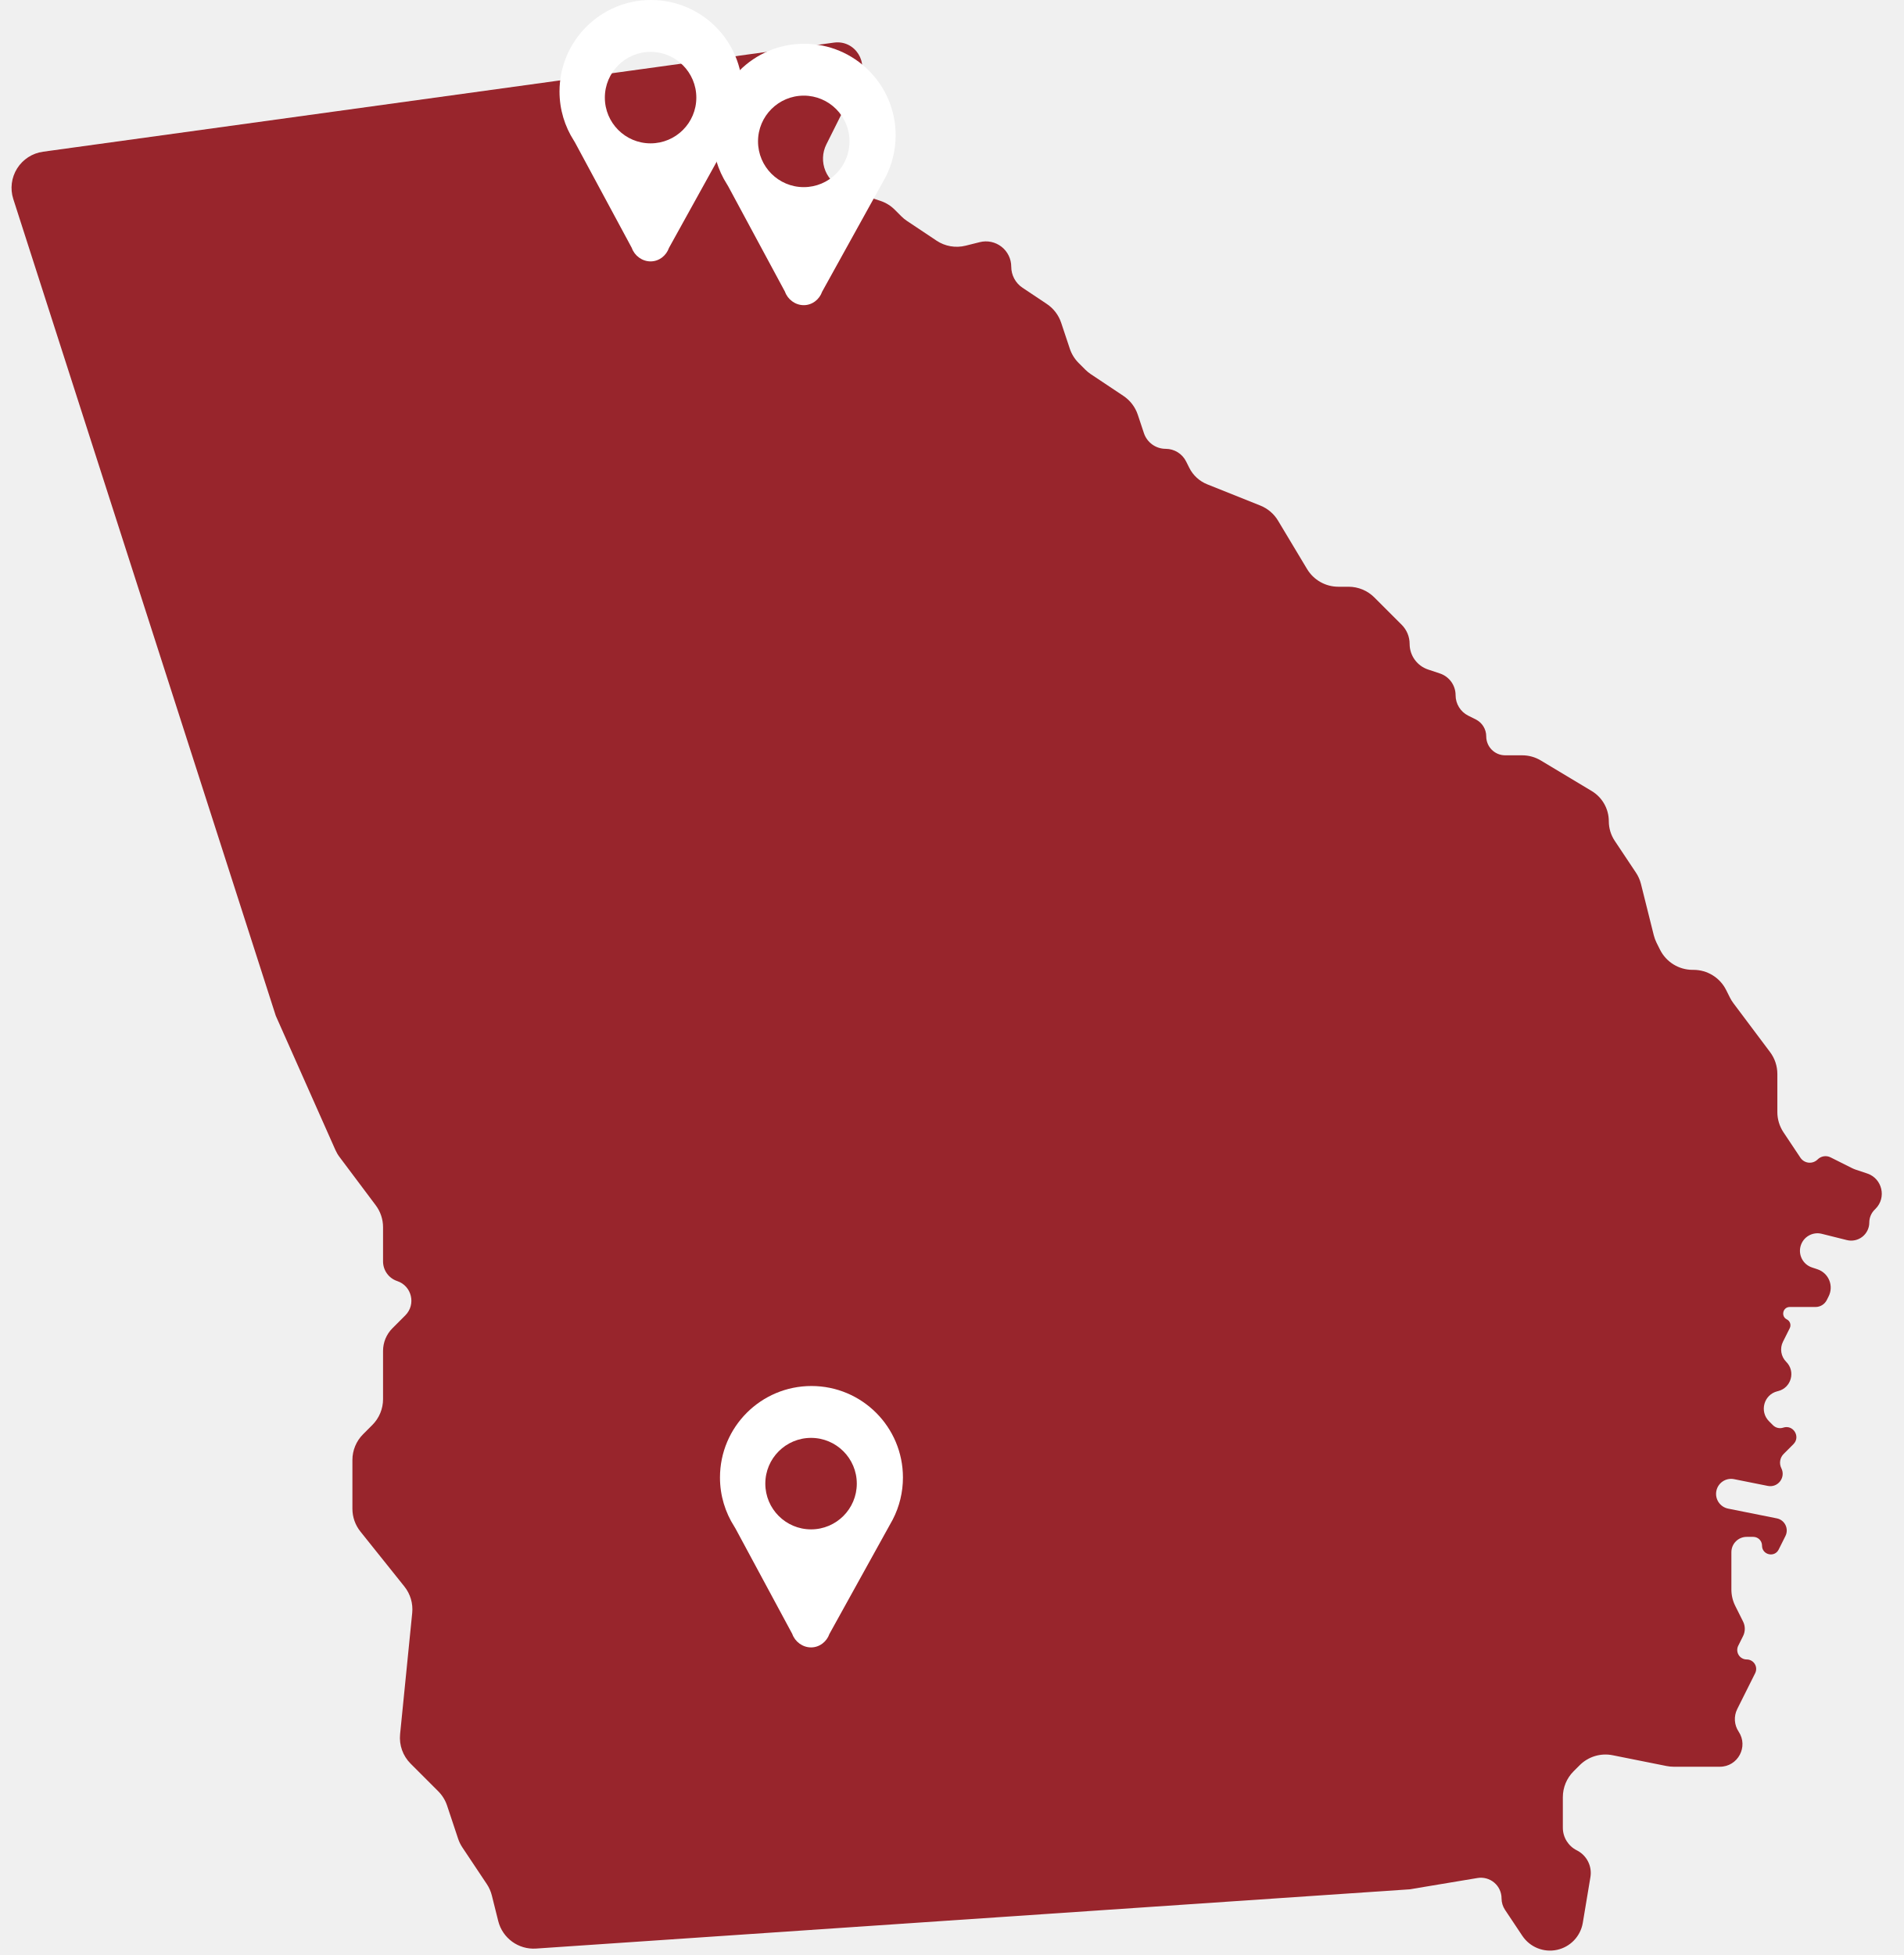
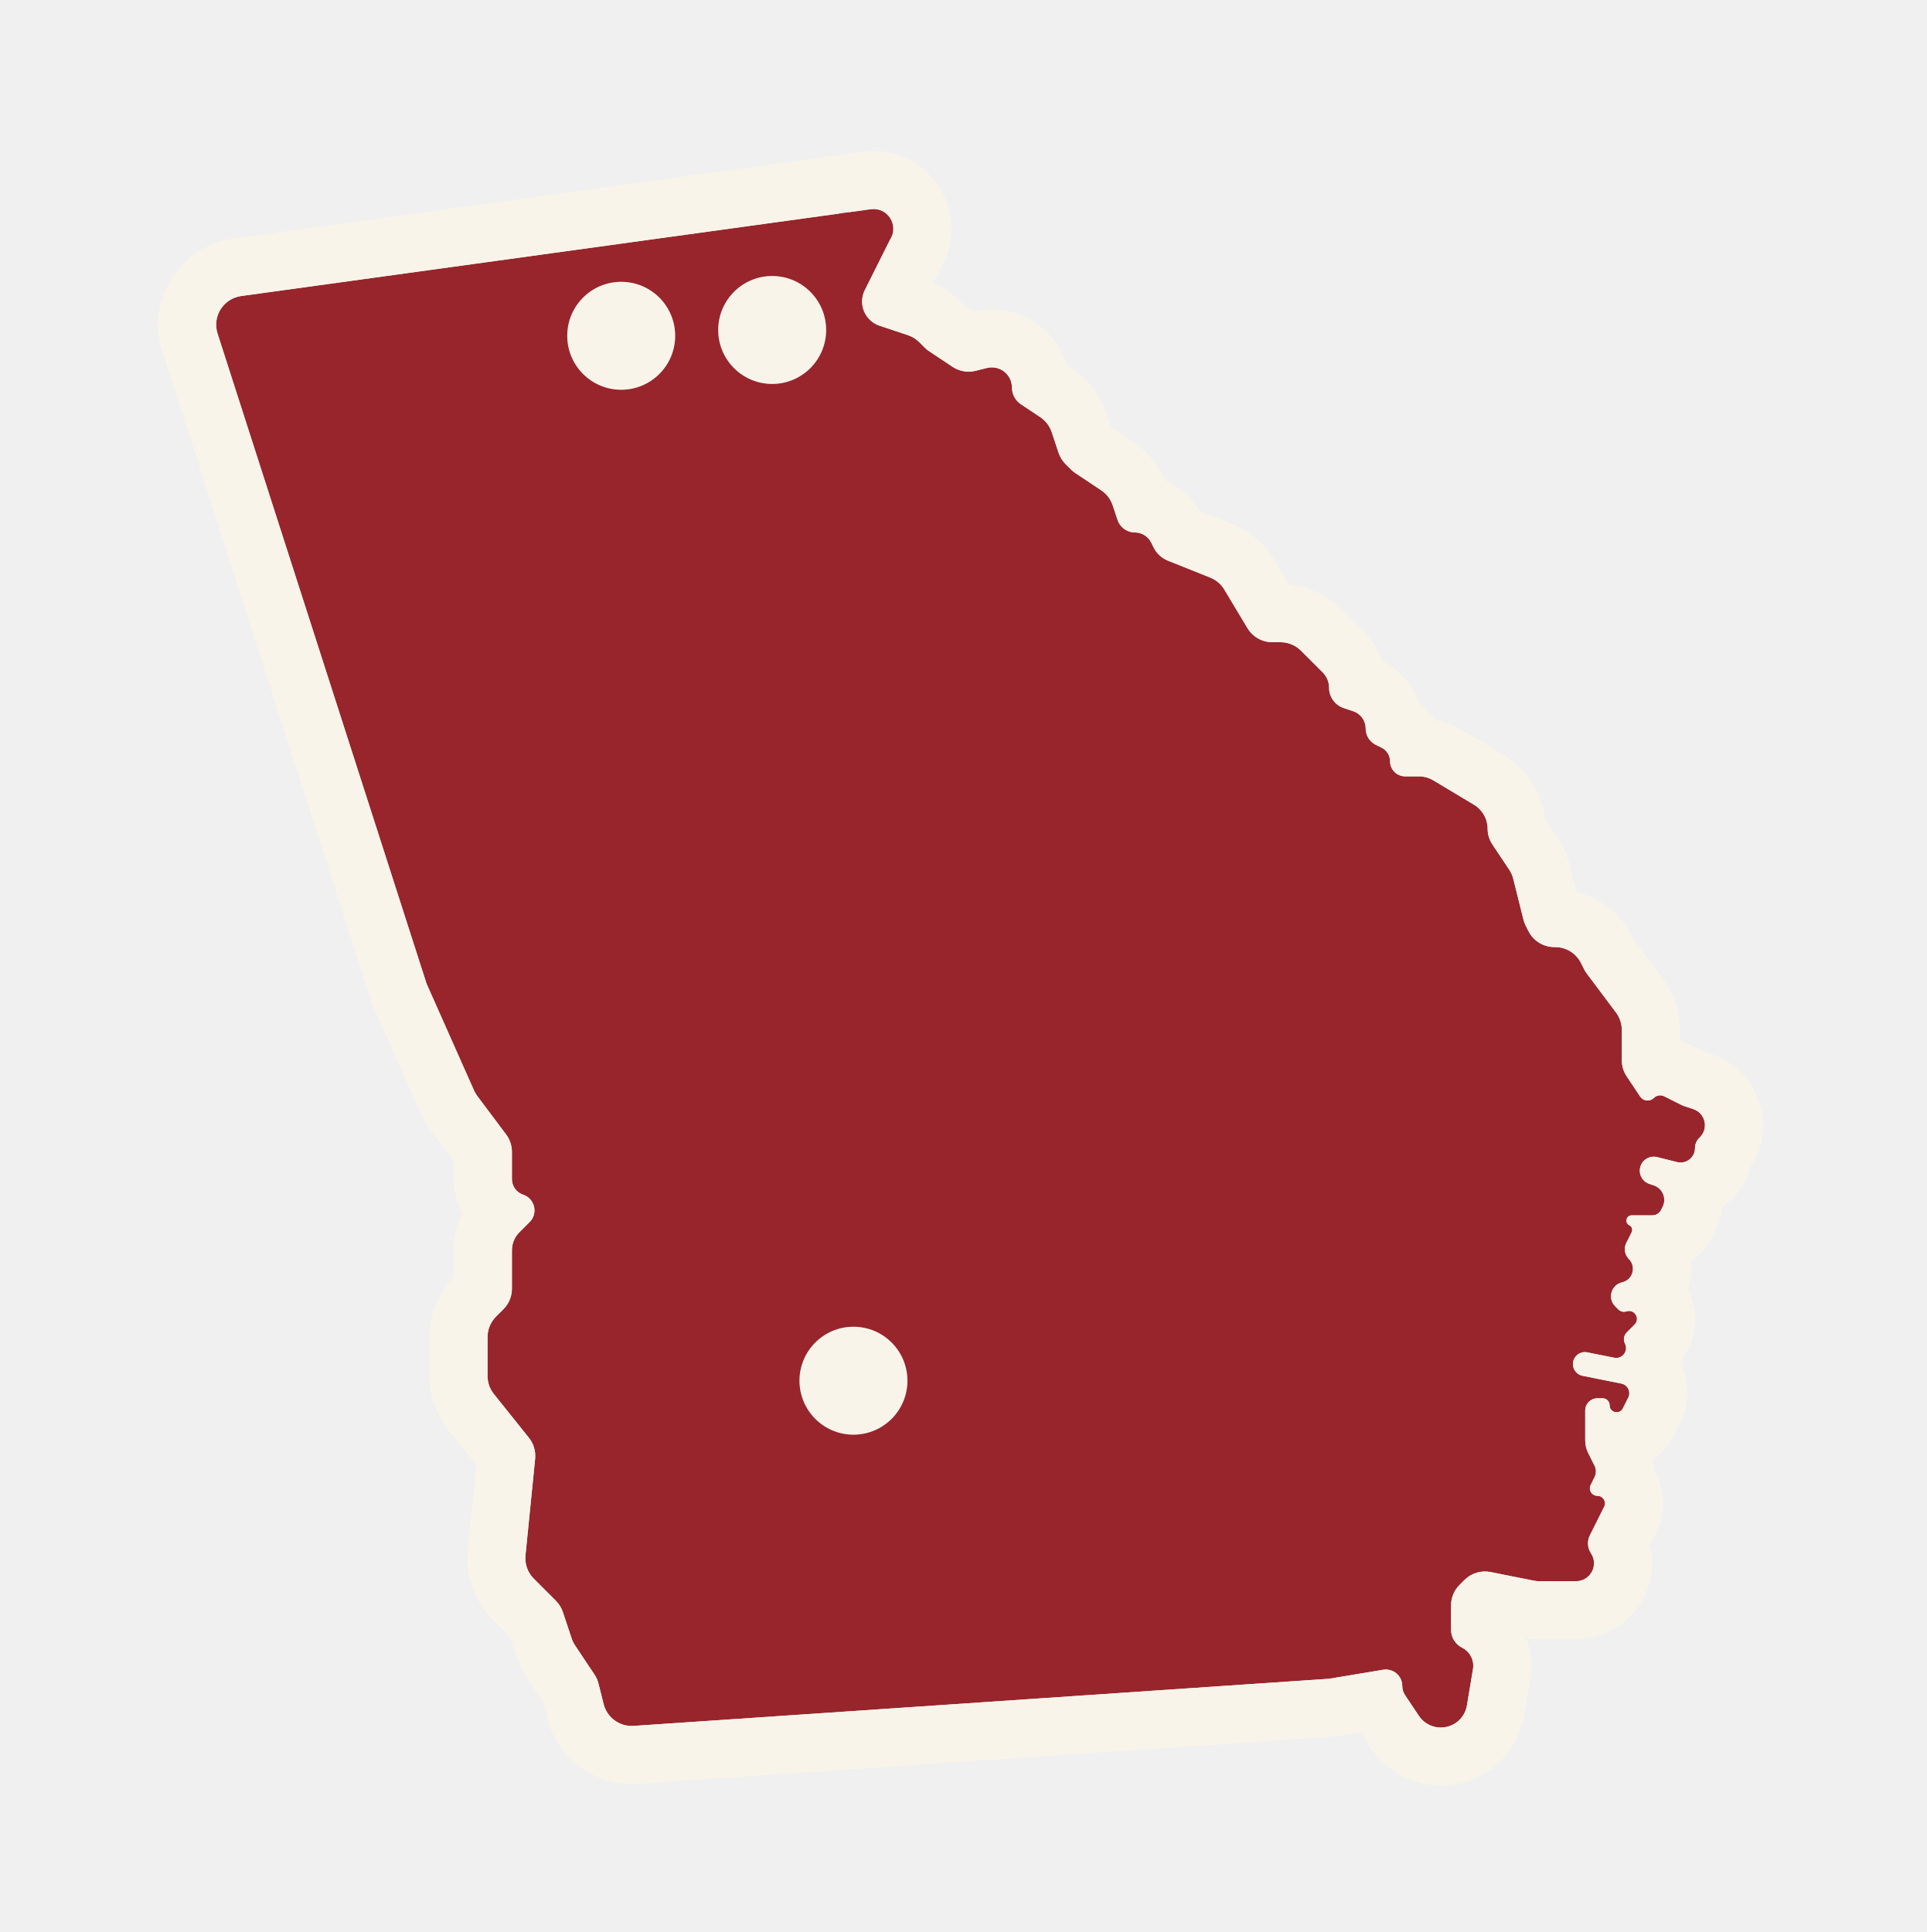
- <svg xmlns="http://www.w3.org/2000/svg" width="261" height="268" fill="none" viewBox="0 0 261 268">
-   <path fill="#98252C" fill-rule="evenodd" d="M117.633 11.109c1.63-2.445-.391-5.669-3.302-5.267L5.899 20.799a5 5 0 0 0-4.077 6.483l35.989 111.972 8.172 18.39c.153.344.344.669.57.969l4.962 6.618a5 5 0 0 1 1 3v4.689a2.84 2.84 0 0 0 1.942 2.694c2.003.668 2.603 3.21 1.11 4.703l-1.768 1.768a4.387 4.387 0 0 0-1.284 3.101v6.617a5 5 0 0 1-1.465 3.535l-1.272 1.273a4.998 4.998 0 0 0-1.464 3.535v6.679a5 5 0 0 0 1.095 3.123l6.034 7.542a5.001 5.001 0 0 1 1.07 3.621l-1.662 16.621a4.999 4.999 0 0 0 1.44 4.033l3.792 3.793a4.996 4.996 0 0 1 1.208 1.954l1.515 4.547a5 5 0 0 0 .583 1.193l3.35 5.024a5 5 0 0 1 .69 1.561l.876 3.504a5 5 0 0 0 5.189 3.776l119.761-8.12 9.305-1.551a2.832 2.832 0 0 1 3.298 2.794c0 .559.166 1.106.476 1.571l2.372 3.558a4.56 4.56 0 0 0 8.29-1.779l1.046-6.272a3.465 3.465 0 0 0-1.867-3.667 3.461 3.461 0 0 1-1.914-3.096v-4.193c0-1.326.526-2.597 1.464-3.535l.845-.845a5 5 0 0 1 4.516-1.367l7.393 1.479c.323.064.652.097.981.097h6.329c2.471 0 3.944-2.754 2.574-4.809a3.093 3.093 0 0 1-.193-3.099l2.459-4.919a1.297 1.297 0 0 0-1.161-1.878 1.298 1.298 0 0 1-1.161-1.879l.665-1.331a2.22 2.22 0 0 0 0-1.984l-1.077-2.154a5.002 5.002 0 0 1-.528-2.236v-5.122a2.1 2.1 0 0 1 2.101-2.1h.897c.665 0 1.203.538 1.203 1.203 0 1.27 1.713 1.674 2.281.538l.929-1.858c.499-1-.088-2.2-1.183-2.419l-6.672-1.335a2.06 2.06 0 1 1 .808-4.04l4.633.927c1.386.277 2.485-1.161 1.853-2.425a1.699 1.699 0 0 1 .318-1.961l1.337-1.337c1.021-1.021-.031-2.723-1.401-2.266a1.367 1.367 0 0 1-1.4-.331l-.541-.541c-1.348-1.348-.71-3.65 1.139-4.113l.108-.026c1.801-.451 2.423-2.695 1.11-4.008a2.39 2.39 0 0 1-.448-2.758l.93-1.858a.898.898 0 0 0-.402-1.204c-.846-.423-.545-1.7.402-1.7h3.532a1.73 1.73 0 0 0 1.548-.957l.255-.509A2.651 2.651 0 0 0 249.17 174l-.772-.258a2.403 2.403 0 0 1 1.342-4.61l3.453.863a2.478 2.478 0 0 0 3.08-2.404c0-.658.261-1.288.726-1.753l.13-.13c1.537-1.537.919-4.154-1.143-4.842l-1.549-.516a4.046 4.046 0 0 1-.515-.213l-2.964-1.483a1.532 1.532 0 0 0-1.767.287 1.532 1.532 0 0 1-2.357-.233l-2.33-3.495a4.985 4.985 0 0 1-.835-2.76v-5.23a5.002 5.002 0 0 0-1-3l-5.031-6.709a4.954 4.954 0 0 1-.472-.764l-.517-1.034a5.001 5.001 0 0 0-4.473-2.764h-.121a5 5 0 0 1-4.472-2.764l-.473-.947a5.03 5.03 0 0 1-.379-1.023l-1.757-7.03a5.001 5.001 0 0 0-.691-1.561l-2.908-4.364a4.83 4.83 0 0 1-.812-2.682 4.837 4.837 0 0 0-2.348-4.146l-6.983-4.19a4.938 4.938 0 0 0-2.539-.703h-2.339a2.597 2.597 0 0 1-2.596-2.597c0-.984-.556-1.883-1.436-2.323l-1.031-.515a3.138 3.138 0 0 1-1.734-2.807c0-1.351-.865-2.55-2.146-2.977l-1.625-.542a3.701 3.701 0 0 1-2.531-3.512c0-.982-.39-1.923-1.084-2.618l-3.754-3.753a4.998 4.998 0 0 0-3.535-1.465h-1.4a4.999 4.999 0 0 1-4.287-2.427l-3.979-6.632a5 5 0 0 0-2.43-2.07l-7.278-2.911a4.71 4.71 0 0 1-2.462-2.265l-.433-.867a3.137 3.137 0 0 0-2.807-1.734 3.14 3.14 0 0 1-2.977-2.146l-.842-2.529a5.003 5.003 0 0 0-1.97-2.58l-4.463-2.974a5.012 5.012 0 0 1-.762-.625l-.916-.916a5.005 5.005 0 0 1-1.208-1.954l-1.184-3.555a5.003 5.003 0 0 0-1.97-2.58l-3.329-2.22a3.47 3.47 0 0 1-1.546-2.887 3.47 3.47 0 0 0-4.312-3.367l-1.944.486a5.002 5.002 0 0 1-3.987-.69l-4.049-2.7a5.005 5.005 0 0 1-.762-.624l-.916-.916a5.003 5.003 0 0 0-1.954-1.209l-4.887-1.628a4.386 4.386 0 0 1-2.535-6.122l2.24-4.48 2.1-4.202Z" clip-rule="evenodd" />
-   <path fill="#fff" d="M89.248 0c-6.926 0-12.541 5.615-12.541 12.542 0 2.478.72 4.774 1.96 6.718.06.095.105.188.168.281l7.781 14.445c.366 1.05 1.401 1.847 2.577 1.847 1.175 0 2.153-.797 2.519-1.847l8.679-15.677a12.512 12.512 0 0 0 1.399-5.767C101.79 5.615 96.175 0 89.248 0Zm-.055 7.11a6.27 6.27 0 1 1 0 12.542 6.27 6.27 0 0 1 0-12.541Z" />
-   <path fill="#fff" d="M110.248 6c-6.926 0-12.541 5.615-12.541 12.542 0 2.477.72 4.774 1.96 6.718.06.095.105.188.168.281l7.781 14.445c.366 1.05 1.401 1.847 2.577 1.847 1.175 0 2.153-.797 2.519-1.847l8.679-15.677a12.512 12.512 0 0 0 1.399-5.767C122.79 11.615 117.175 6 110.248 6Zm-.055 7.11a6.271 6.271 0 1 1 0 12.543 6.271 6.271 0 0 1 0-12.542ZM111.248 190c-6.926 0-12.541 5.615-12.541 12.542 0 2.478.72 4.774 1.96 6.718.06.095.105.188.168.281l7.781 14.445c.366 1.05 1.401 1.847 2.577 1.847 1.175 0 2.153-.797 2.519-1.847l8.679-15.677a12.514 12.514 0 0 0 1.399-5.767c0-6.927-5.615-12.542-12.542-12.542Zm-.055 7.111a6.27 6.27 0 1 1 0 12.542 6.27 6.27 0 0 1 0-12.542Z" />
+ <svg xmlns="http://www.w3.org/2000/svg" width="343" height="344" fill="none" viewBox="0 0 343 344">
+   <mask id="a" width="286" height="292" x="27.848" y="26.176" fill="#000" maskUnits="userSpaceOnUse">
+     <path fill="#fff" d="M27.848 26.176h286v292h-286z" />
+     <path fill-rule="evenodd" d="M158.436 42.69c1.684-2.527-.404-5.86-3.413-5.444L42.937 52.706c-3.178.44-5.19 3.639-4.209 6.693L75.93 175.143l8.447 19.009c.158.355.355.69.588 1.001l5.13 6.842a5.16 5.16 0 0 1 1.033 3.096v4.85c0 1.263.809 2.385 2.007 2.785 2.07.69 2.691 3.318 1.148 4.861l-1.827 1.827a4.537 4.537 0 0 0-1.328 3.206v6.841a5.162 5.162 0 0 1-1.511 3.65l-1.32 1.319a5.162 5.162 0 0 0-1.511 3.649v6.909a5.16 5.16 0 0 0 1.13 3.224l6.24 7.8a5.16 5.16 0 0 1 1.105 3.737l-1.718 17.187a5.159 5.159 0 0 0 1.485 4.162l3.923 3.924a5.155 5.155 0 0 1 1.247 2.017l1.568 4.703c.145.435.347.849.601 1.23l3.464 5.196c.328.492.569 1.037.712 1.611l.907 3.628a5.162 5.162 0 0 0 5.357 3.898l123.792-8.394 9.618-1.603a2.929 2.929 0 0 1 3.41 2.888c0 .578.171 1.143.491 1.624l2.452 3.678a4.712 4.712 0 0 0 8.569-1.839l1.08-6.483a3.579 3.579 0 0 0-1.929-3.79 3.577 3.577 0 0 1-1.978-3.201v-4.335c0-1.369.543-2.682 1.511-3.65l.878-.878a5.16 5.16 0 0 1 4.662-1.411l7.646 1.529c.333.067.672.1 1.012.1h6.543c2.553 0 4.076-2.845 2.66-4.97a3.198 3.198 0 0 1-.199-3.203l2.541-5.084a1.341 1.341 0 0 0-1.2-1.942 1.342 1.342 0 0 1-1.2-1.942l.688-1.376a2.296 2.296 0 0 0 0-2.05l-1.114-2.228a5.154 5.154 0 0 1-.545-2.308v-5.296c0-1.199.972-2.171 2.171-2.171h.927c.687 0 1.244.557 1.244 1.244 0 1.313 1.77 1.73 2.357.556l.961-1.921a1.751 1.751 0 0 0-1.223-2.5l-6.897-1.38a2.129 2.129 0 1 1 .836-4.175l4.789.958c1.432.286 2.568-1.2 1.914-2.507a1.759 1.759 0 0 1 .329-2.027l1.383-1.382c1.055-1.056-.032-2.814-1.448-2.342a1.416 1.416 0 0 1-1.448-.342l-.559-.559c-1.393-1.393-.734-3.773 1.178-4.251l.111-.028c1.862-.465 2.504-2.785 1.147-4.142a2.469 2.469 0 0 1-.462-2.85l.96-1.922a.927.927 0 0 0-.415-1.244c-.875-.438-.563-1.757.415-1.757h3.651a1.79 1.79 0 0 0 1.601-.989l.263-.526a2.742 2.742 0 0 0-1.585-3.827l-.799-.266a2.484 2.484 0 0 1 1.388-4.765l3.568.892a2.563 2.563 0 0 0 3.184-2.486c0-.679.27-1.331.75-1.811l.135-.135c1.588-1.589.95-4.293-1.181-5.004l-1.601-.534a3.931 3.931 0 0 1-.533-.22l-3.064-1.532a1.582 1.582 0 0 0-1.826.296 1.583 1.583 0 0 1-2.436-.241l-2.408-3.613a5.14 5.14 0 0 1-.863-2.852v-5.408a5.164 5.164 0 0 0-1.033-3.097l-5.202-6.937a5.064 5.064 0 0 1-.487-.788l-.537-1.074a5.161 5.161 0 0 0-4.616-2.853h-.134a5.16 5.16 0 0 1-4.616-2.853l-.492-.983a5.234 5.234 0 0 1-.391-1.056l-1.817-7.269a5.148 5.148 0 0 0-.712-1.611l-3.007-4.511a4.994 4.994 0 0 1-.84-2.772 5 5 0 0 0-2.426-4.286l-7.218-4.331a5.1 5.1 0 0 0-2.625-.727h-2.416a2.684 2.684 0 0 1-2.684-2.684 2.684 2.684 0 0 0-1.484-2.4l-1.066-.533a3.245 3.245 0 0 1-1.793-2.902 3.243 3.243 0 0 0-2.218-3.077l-1.679-.56a3.826 3.826 0 0 1-2.617-3.63 3.83 3.83 0 0 0-1.12-2.706l-3.882-3.881a5.158 5.158 0 0 0-3.649-1.512h-1.454a5.158 5.158 0 0 1-4.425-2.506l-4.116-6.86a5.164 5.164 0 0 0-2.509-2.137l-7.525-3.01a4.865 4.865 0 0 1-2.544-2.34l-.447-.896a3.245 3.245 0 0 0-2.901-1.793 3.242 3.242 0 0 1-3.077-2.218l-.873-2.616a5.156 5.156 0 0 0-2.033-2.663l-4.615-3.077a5.13 5.13 0 0 1-.786-.644l-.949-.949a5.175 5.175 0 0 1-1.247-2.017l-1.226-3.679a5.156 5.156 0 0 0-2.033-2.662l-3.443-2.295a3.587 3.587 0 0 1-1.597-2.985 3.587 3.587 0 0 0-4.457-3.48l-2.013.503a5.161 5.161 0 0 1-4.115-.713l-4.188-2.792a5.133 5.133 0 0 1-.787-.645l-.948-.949a5.167 5.167 0 0 0-2.018-1.246l-5.052-1.685a4.534 4.534 0 0 1-2.621-6.328l2.315-4.63 2.172-4.343Z" clip-rule="evenodd" />
+   </mask>
+   <path fill="#98252C" fill-rule="evenodd" d="M158.436 42.69c1.684-2.527-.404-5.86-3.413-5.444L42.937 52.706c-3.178.44-5.19 3.639-4.209 6.693L75.93 175.143l8.447 19.009c.158.355.355.69.588 1.001l5.13 6.842a5.16 5.16 0 0 1 1.033 3.096v4.85c0 1.263.809 2.385 2.007 2.785 2.07.69 2.691 3.318 1.148 4.861l-1.827 1.827a4.537 4.537 0 0 0-1.328 3.206v6.841a5.162 5.162 0 0 1-1.511 3.65l-1.32 1.319a5.162 5.162 0 0 0-1.511 3.649v6.909a5.16 5.16 0 0 0 1.13 3.224l6.24 7.8a5.16 5.16 0 0 1 1.105 3.737l-1.718 17.187a5.159 5.159 0 0 0 1.485 4.162l3.923 3.924a5.155 5.155 0 0 1 1.247 2.017l1.568 4.703c.145.435.347.849.601 1.23l3.464 5.196c.328.492.569 1.037.712 1.611l.907 3.628a5.162 5.162 0 0 0 5.357 3.898l123.792-8.394 9.618-1.603a2.929 2.929 0 0 1 3.41 2.888c0 .578.171 1.143.491 1.624l2.452 3.678a4.712 4.712 0 0 0 8.569-1.839l1.08-6.483a3.579 3.579 0 0 0-1.929-3.79 3.577 3.577 0 0 1-1.978-3.201v-4.335c0-1.369.543-2.682 1.511-3.65l.878-.878a5.16 5.16 0 0 1 4.662-1.411l7.646 1.529c.333.067.672.1 1.012.1h6.543c2.553 0 4.076-2.845 2.66-4.97a3.198 3.198 0 0 1-.199-3.203l2.541-5.084a1.341 1.341 0 0 0-1.2-1.942 1.342 1.342 0 0 1-1.2-1.942l.688-1.376a2.296 2.296 0 0 0 0-2.05l-1.114-2.228a5.154 5.154 0 0 1-.545-2.308v-5.296c0-1.199.972-2.171 2.171-2.171h.927c.687 0 1.244.557 1.244 1.244 0 1.313 1.77 1.73 2.357.556l.961-1.921a1.751 1.751 0 0 0-1.223-2.5l-6.897-1.38a2.129 2.129 0 1 1 .836-4.175l4.789.958c1.432.286 2.568-1.2 1.914-2.507a1.759 1.759 0 0 1 .329-2.027l1.383-1.382c1.055-1.056-.032-2.814-1.448-2.342a1.416 1.416 0 0 1-1.448-.342l-.559-.559c-1.393-1.393-.734-3.773 1.178-4.251l.111-.028c1.862-.465 2.504-2.785 1.147-4.142a2.469 2.469 0 0 1-.462-2.85l.96-1.922a.927.927 0 0 0-.415-1.244c-.875-.438-.563-1.757.415-1.757h3.651a1.79 1.79 0 0 0 1.601-.989l.263-.526a2.742 2.742 0 0 0-1.585-3.827l-.799-.266a2.484 2.484 0 0 1 1.388-4.765l3.568.892a2.563 2.563 0 0 0 3.184-2.486c0-.679.27-1.331.75-1.811l.135-.135c1.588-1.589.95-4.293-1.181-5.004l-1.601-.534a3.931 3.931 0 0 1-.533-.22l-3.064-1.532a1.582 1.582 0 0 0-1.826.296 1.583 1.583 0 0 1-2.436-.241l-2.408-3.613a5.14 5.14 0 0 1-.863-2.852v-5.408a5.164 5.164 0 0 0-1.033-3.097l-5.202-6.937a5.064 5.064 0 0 1-.487-.788l-.537-1.074a5.161 5.161 0 0 0-4.616-2.853h-.134a5.16 5.16 0 0 1-4.616-2.853l-.492-.983a5.234 5.234 0 0 1-.391-1.056l-1.817-7.269a5.148 5.148 0 0 0-.712-1.611l-3.007-4.511a4.994 4.994 0 0 1-.84-2.772 5 5 0 0 0-2.426-4.286l-7.218-4.331a5.1 5.1 0 0 0-2.625-.727h-2.416a2.684 2.684 0 0 1-2.684-2.684 2.684 2.684 0 0 0-1.484-2.4l-1.066-.533a3.245 3.245 0 0 1-1.793-2.902 3.243 3.243 0 0 0-2.218-3.077l-1.679-.56a3.826 3.826 0 0 1-2.617-3.63 3.83 3.83 0 0 0-1.12-2.706l-3.882-3.881a5.158 5.158 0 0 0-3.649-1.512h-1.454a5.158 5.158 0 0 1-4.425-2.506l-4.116-6.86a5.164 5.164 0 0 0-2.509-2.137l-7.525-3.01a4.865 4.865 0 0 1-2.544-2.34l-.447-.896a3.245 3.245 0 0 0-2.901-1.793 3.242 3.242 0 0 1-3.077-2.218l-.873-2.616a5.156 5.156 0 0 0-2.033-2.663l-4.615-3.077a5.13 5.13 0 0 1-.786-.644l-.949-.949a5.175 5.175 0 0 1-1.247-2.017l-1.226-3.679a5.156 5.156 0 0 0-2.033-2.662l-3.443-2.295a3.587 3.587 0 0 1-1.597-2.985 3.587 3.587 0 0 0-4.457-3.48l-2.013.503a5.161 5.161 0 0 1-4.115-.713l-4.188-2.792a5.133 5.133 0 0 1-.787-.645l-.948-.949a5.167 5.167 0 0 0-2.018-1.246l-5.052-1.685a4.534 4.534 0 0 1-2.621-6.328l2.315-4.63 2.172-4.343Z" clip-rule="evenodd" />
+   <path fill="#F8F4EA" d="m75.93 175.143-9.828 3.159c.113.351.245.696.395 1.033l9.433-4.192Zm160.669 123.768.699 10.299c.334-.023.668-.062.999-.117l-1.698-10.182ZM156.264 47.033l9.233 4.616-9.233-4.616Zm-2.315 4.63 9.233 4.617-9.233-4.616Zm2.621 6.328 3.265-9.792-3.265 9.792Zm7.07 2.931-7.3 7.3 7.3-7.3Zm-2.018-1.246 3.265-9.793-3.265 9.792Zm3.753 2.84 5.726-8.589-5.726 8.589Zm-.787-.645-7.299 7.298 7.299-7.298Zm9.09 4.15-2.504-10.014 2.504 10.014Zm-4.115-.713-5.726 8.589 5.726-8.589Zm6.128.21 2.503 10.014-2.503-10.014Zm6.054 6.465-5.726 8.588 5.726-8.588Zm5.476 4.957 9.793-3.264-9.793 3.264Zm-2.033-2.662 5.726-8.588-5.726 8.588Zm4.506 8.358-7.299 7.299 7.299-7.299Zm-1.247-2.017-9.792 3.264 9.792-3.264Zm2.982 3.61 5.726-8.588-5.726 8.588Zm-.786-.644-7.3 7.298 7.3-7.298Zm7.434 6.384 9.793-3.264-9.793 3.264Zm-2.033-2.663 5.726-8.588-5.726 8.588Zm2.906 5.279 9.792-3.264-9.792 3.264Zm5.978 4.01 9.232-4.615-9.232 4.616Zm2.991 3.237 3.834-9.584-3.834 9.584Zm-2.544-2.34-9.232 4.615 9.232-4.615Zm12.578 7.487 8.851-5.31-8.851 5.31Zm-2.509-2.137-3.834 9.584 3.834-9.584Zm6.625 8.997 8.851-5.31-8.851 5.31Zm9.528 4.018-7.299 7.299 7.299-7.299Zm3.882 3.881 7.299-7.298-7.299 7.298Zm3.737 6.336 3.264-9.792-3.264 9.792Zm1.679.56 3.264-9.793-3.264 9.793Zm4.011 5.979-4.616 9.232 4.616-9.232Zm1.066.533 4.616-9.233-4.616 9.233Zm9.209 5.811 5.311-8.851-5.311 8.851Zm7.218 4.331 5.311-8.851-5.311 8.851Zm3.266 7.058-8.589 5.725 8.589-5.725Zm3.719 6.122-10.014 2.504 10.014-2.504Zm-.712-1.611-8.589 5.726 8.589-5.726Zm2.92 9.936 9.233-4.616-9.233 4.616Zm-.391-1.056 10.015-2.503-10.015 2.503Zm.883 2.039 9.232-4.616-9.232 4.616Zm9.366 5.706 9.233-4.616-9.233 4.616Zm1.024 1.862 8.258-6.193-8.258 6.193Zm-.487-.788-9.233 4.616 9.233-4.616Zm5.689 7.725-8.258 6.193 8.258-6.193Zm1.896 11.357-8.589 5.726 8.589-5.726Zm2.408 3.613 8.589-5.725-8.589 5.725Zm4.262-.055 4.617-9.233-4.617 9.233Zm3.597 1.752-3.265 9.793 3.265-9.793Zm-.533-.22-4.616 9.232 4.616-9.232Zm3.315 5.758 7.299 7.299-7.299-7.299Zm-1.181-5.004 3.264-9.792-3.264 9.792Zm1.046 5.139 7.299 7.298-7.299-7.298Zm-3.934 4.297 2.504-10.014-2.504 10.014Zm-3.568-.892 2.503-10.014-2.503 10.014Zm-1.388 4.765-3.264 9.792 3.264-9.792Zm2.384 4.093 9.233 4.616-9.233-4.616Zm-1.585-3.827-3.265 9.793 3.265-9.793Zm1.322 4.353-9.233-4.616 9.233 4.616Zm-6.212 5.912 9.232 4.616-9.232-4.616Zm-.685 6.992 2.503 10.014-2.503-10.014Zm-1.289 4.279 7.299-7.299-7.299 7.299Zm1.178-4.251 2.503 10.014-2.503-10.014Zm-.619 4.81-7.299 7.299 7.299-7.299Zm2.896 2.684-7.3-7.299 7.3 7.299Zm-1.383 1.382 7.3 7.299-7.3-7.299Zm-2.243 4.534-2.025 10.122 2.025-10.122Zm-4.789-.958-2.025 10.122 2.025-10.122Zm-.836 4.175 2.025-10.121-2.025 10.121Zm8.12 3.88 9.232 4.616-9.232-4.616Zm-1.223-2.5-2.025 10.122 2.025-10.122Zm.262 4.421 9.233 4.616-9.233-4.616Zm-6.154 7.975 9.232-4.616-9.232 4.616Zm1.114 4.278-9.233-4.616 9.233 4.616Zm0-2.05 9.232-4.616-9.232 4.616Zm-.688 3.426-9.233-4.616 9.233 4.616Zm2.4 3.884-9.232-4.616 9.232 4.616Zm-2.541 5.084-9.233-4.616 9.233 4.616Zm-10.016 8.073-2.025 10.122 2.025-10.122Zm-12.308-.118-7.299-7.298 7.299 7.298Zm4.662-1.411-2.025 10.122 2.025-10.122Zm-3.144 17.265-10.181-1.697 10.181 1.697Zm-1.08 6.483 10.182 1.697-10.182-1.697Zm-8.569 1.839 8.589-5.725-8.589 5.725Zm-2.452-3.678-8.588 5.726 8.588-5.726Zm-3.901-4.512-1.697-10.182 1.697 10.182Zm-138.767 6.099 10.015-2.503-10.015 2.503Zm5.357 3.898.698 10.298-.698-10.298Zm-6.976-9.137 8.589-5.726-8.589 5.726Zm.712 1.611-10.014 2.503 10.014-2.503Zm-4.777-8.037 9.792-3.264-9.792 3.264Zm.601 1.23 8.589-5.725-8.589 5.725Zm-3.416-7.95 7.3-7.299-7.3 7.299Zm1.247 2.017-9.792 3.264 9.792-3.264Zm-5.17-5.941-7.299 7.299 7.3-7.299Zm-7.112-32.886-8.06 6.448 8.06-6.448Zm.381-13.782 7.3 7.299-7.3-7.299Zm1.32-1.319-7.3-7.299 7.3 7.299Zm2.839-13.697 7.299 7.299-7.3-7.299Zm1.827-1.827-7.3-7.299 7.3 7.299Zm-4.187-15.592-8.258 6.193 8.258-6.193Zm-5.719-7.843 9.433-4.192-9.433 4.192Zm.588 1.001-8.258 6.193 8.258-6.193ZM259.823 282.2l7.299 7.299-7.299-7.299ZM42.937 52.707l-1.41-10.226 1.41 10.226Zm51.219 203.305-8.06 6.448 8.06-6.448ZM290.465 219.4l-9.233-4.616 9.233 4.616ZM153.612 27.02 41.526 42.481l2.821 20.451 112.086-15.461-2.821-20.45ZM28.902 62.557l37.2 115.745 19.655-6.317L48.556 56.24 28.9 62.557Zm37.595 116.778 8.448 19.009 18.865-8.384-8.448-19.009-18.865 8.384Zm10.21 22.011 5.13 6.842 16.517-12.386-5.131-6.842-16.516 12.386Zm4.099 3.745v4.85h20.644v-4.85H80.806Zm6.178 5.197-1.828 1.828 14.599 14.597 1.827-1.827-14.598-14.598Zm-6.178 12.332v6.841h20.644v-6.841H80.806Zm1.511 3.192-1.32 1.319 14.6 14.598 1.319-1.32-14.599-14.597Zm-5.854 12.267v6.909h20.645v-6.909H76.463Zm3.393 16.581 6.24 7.8 16.12-12.896-6.239-7.8-16.121 12.896Zm5.134 4.062-1.718 17.187 20.542 2.054 1.718-17.186-20.542-2.055Zm2.74 29.675 3.922 3.923 14.599-14.597-3.923-3.923-14.599 14.597Zm2.675 1.906 1.568 4.703 19.585-6.528-1.567-4.703-19.585 6.528Zm3.374 8.395 3.463 5.195 17.178-11.451-3.464-5.195-17.177 11.451Zm2.75 3.584.907 3.628 20.029-5.006-.908-3.629-20.028 5.007Zm16.976 15.321 123.793-8.393-1.397-20.597-123.793 8.393 1.397 20.597Zm124.792-8.51 9.618-1.603-3.395-20.364-9.618 1.604 3.395 20.363Zm3.233-1.547 2.451 3.678 17.178-11.451-2.452-3.678-17.177 11.451Zm29.791-2.19 1.08-6.483-20.363-3.394-1.081 6.484 20.364 3.393Zm-2.687-15.171v-4.335h-20.645v4.335h20.645Zm-1.512-.686.878-.878-14.598-14.597-.878.877 14.598 14.598Zm-3.784.534 7.646 1.529 4.049-20.244-7.646-1.529-4.049 20.244Zm10.683 1.83h6.543v-20.645h-6.543v20.645Zm18.236-13.88 2.542-5.084-18.465-9.232-2.542 5.084 18.465 9.232Zm.142-8.968.687-1.376-18.465-9.232-.688 1.376 18.466 9.232Zm.687-12.658-1.114-2.228-18.465 9.232 1.114 2.228 18.465-9.232Zm-.569.08v-.953h-20.644v.953h20.644Zm0-.953v-4.343h-20.644v4.343h20.644Zm-8.151 3.808h.927v-20.644h-.927v20.644Zm13.761-3.906.96-1.921-18.465-9.232-.961 1.921 18.466 9.232Zm-7.471-19.159-6.896-1.379-4.049 20.243 6.896 1.38 4.049-20.244Zm-10.11 14.689 4.789.958 4.049-20.244-4.789-.958-4.049 20.244Zm16.357-6.399 1.382-1.382-14.599-14.598-1.382 1.383 14.599 14.597Zm-1.513-18.664-.56-.559-14.598 14.597.559.56 14.599-14.598Zm-4.178 12.503.111-.028-5.007-20.028-.111.028 5.007 20.028Zm7.525-12.418.961-1.922-18.466-9.232-.96 1.921 18.465 9.233Zm-8.272.784h3.651v-20.645h-3.651v20.645Zm14.484-6.696.264-.526-18.466-9.232-.263.526 18.465 9.232Zm-7.29-18.761-.799-.267-6.528 19.585.798.267 6.529-19.585Zm-5.179 14.775 3.569.892 5.007-20.028-3.569-.892-5.007 20.028Zm17.305-6.121.135-.134-14.598-14.598-.135.135 14.598 14.597Zm-5.081-22.229-1.601-.534-6.529 19.585 1.601.534 6.529-19.585Zm-.781-.195-3.064-1.532-9.233 18.465 3.064 1.532 9.233-18.465Zm-3.354 2.031-2.408-3.613-17.178 11.451 2.409 3.613 17.177-11.451Zm-1.538-.74v-5.408h-20.645v5.408h20.645Zm-3.096-14.698-5.203-6.937-16.516 12.386 5.202 6.937 16.517-12.386Zm-4.715-6.148-.537-1.074-18.465 9.232.536 1.074 18.466-9.232Zm-14.386-9.633h-.134v20.645h.134v-20.645Zm4.482 2.853-.491-.983-18.465 9.232.491.983 18.465-9.232Zm-.1.074-1.817-7.269-20.029 5.007 1.817 7.268 20.029-5.006Zm-3.955-12.102-3.008-4.512-17.177 11.451 3.007 4.512 17.178-11.451Zm-9.551-14.695-7.218-4.331-10.622 17.702 7.218 4.331 10.622-17.702Zm-15.154-6.529h-2.416v20.644h2.416v-20.644Zm-1.968-3.995-1.065-.533-9.233 18.465 1.065.533 9.233-18.465Zm-6.429-7.072-1.679-.559-6.529 19.585 1.68.559 6.528-19.585Zm-1.381-4.401-3.881-3.882-14.599 14.598 3.882 3.881 14.598-14.597Zm-14.83-8.417h-1.454v20.644h1.454v-20.644Zm2.972 2.506-4.116-6.86-17.702 10.621 4.115 6.86 17.703-10.621Zm-11.642-13.27-7.525-3.01-7.667 19.167 7.524 3.01 7.668-19.168Zm-4.67-.383-.448-.896-18.465 9.232.448.895 18.465-9.231Zm-5.866-3.555-.872-2.616-19.585 6.528.872 2.616 19.585-6.528Zm-6.972-10.603-4.615-3.077-11.452 17.177 4.615 3.077 11.452-17.177Zm-3.828-2.432-.949-.949-14.598 14.598.948.948 14.599-14.597Zm.298 1.069-1.226-3.679-19.585 6.528 1.226 3.679 19.585-6.528Zm-7.326-11.665-3.443-2.296-11.452 17.177 3.443 2.296 11.452-17.177Zm-17.727-10.186-2.013.503 5.008 20.028 2.012-.503-5.007-20.028Zm2.102 1.216-4.188-2.793-11.452 17.177 4.188 2.793 11.452-17.177Zm-3.402-2.148-.948-.948L156.34 68.22l.949.948 14.598-14.597Zm-7-4.689-5.052-1.684-6.529 19.585 5.052 1.684 6.529-19.585Zm-1.705 6.397 2.315-4.631-18.465-9.232-2.316 4.63 18.466 9.233Zm2.315-4.631 2.171-4.343-18.465-9.232-2.171 4.343 18.465 9.232Zm-4.904-3.136a5.79 5.79 0 0 1 2.589 7.767l-18.466-9.232c-3.668 7.338-.694 16.26 6.644 19.93l9.233-18.465Zm-.758-.314c.259.087.513.192.758.314l-9.233 18.465c.629.314 1.279.584 1.946.806l6.529-19.585Zm11.104 5.425c-1.7-1.7-3.772-2.98-6.052-3.741l-6.529 19.585a5.167 5.167 0 0 1-2.018-1.247l14.599-14.597Zm.162.303c.282.189.546.405.786.645L157.289 69.17c.721.722 1.511 1.37 2.36 1.935l11.452-17.177Zm.073 2.08a5.161 5.161 0 0 1 4.115.713l-11.452 17.177a15.484 15.484 0 0 0 12.345 2.138l-5.008-20.028Zm19.296 12.991c0-9.05-8.504-15.689-17.283-13.494l5.007 20.028c-4.251 1.063-8.368-2.152-8.368-6.534h20.644Zm-2.999-5.604a6.734 6.734 0 0 1 2.999 5.604h-20.644a13.91 13.91 0 0 0 6.193 11.573l11.452-17.177Zm9.543 10.282a15.484 15.484 0 0 0-6.1-7.986l-11.452 17.177a5.161 5.161 0 0 1-2.033-2.663l19.585-6.528Zm-.021 1.661a5.152 5.152 0 0 1 1.247 2.018l-19.585 6.528c.76 2.28 2.04 4.352 3.74 6.052l14.598-14.598Zm.162.304c.283.188.546.404.787.645l-14.599 14.597a15.511 15.511 0 0 0 2.36 1.935l11.452-17.177Zm10.715 11.064a15.484 15.484 0 0 0-6.1-7.987l-11.452 17.177a5.16 5.16 0 0 1-2.033-2.662l19.585-6.528Zm-5.843-2.225a7.078 7.078 0 0 1 6.715 4.84l-19.585 6.529a13.566 13.566 0 0 0 12.87 9.276V84.48Zm12.133 7.5a13.565 13.565 0 0 0-12.133-7.5v20.645a7.079 7.079 0 0 1-6.332-3.913l18.465-9.232Zm-2.407-1.732a5.46 5.46 0 0 1 2.855 2.627l-18.465 9.232a15.18 15.18 0 0 0 7.943 7.309l7.667-19.168Zm15.051 9.42a15.478 15.478 0 0 0-7.526-6.41l-7.668 19.168a5.16 5.16 0 0 1-2.508-2.136l17.702-10.621Zm-.31 4.355c1.813 0 3.493.951 4.426 2.506l-17.703 10.621a15.483 15.483 0 0 0 13.277 7.517v-20.644Zm12.403 4.535a15.483 15.483 0 0 0-10.949-4.535v20.644a5.161 5.161 0 0 1-3.65-1.511l14.599-14.598Zm8.025 13.886c0-3.752-1.491-7.351-4.144-10.004l-14.598 14.597a6.492 6.492 0 0 1-1.903-4.593h20.645Zm-4.442-6.162a6.495 6.495 0 0 1 4.442 6.162h-20.645a14.15 14.15 0 0 0 9.674 13.423l6.529-19.585Zm10.955 13.429a13.566 13.566 0 0 0-9.276-12.87l-6.528 19.585a7.077 7.077 0 0 1-4.84-6.715h20.644Zm-3.912-6.331a7.078 7.078 0 0 1 3.912 6.331h-20.644c0 5.139 2.903 9.836 7.499 12.134l9.233-18.465Zm8.255 12.166c0-4.926-2.783-9.43-7.19-11.633l-9.233 18.465a7.64 7.64 0 0 1-4.222-6.832h20.645Zm-7.638-7.638a7.638 7.638 0 0 1 7.638 7.638h-20.645c0 7.183 5.823 13.006 13.007 13.006v-20.644Zm10.352 2.198a15.426 15.426 0 0 0-7.936-2.198v20.644a5.219 5.219 0 0 1-2.686-.744l10.622-17.702Zm14.656 17.468a15.322 15.322 0 0 0-7.438-13.137l-10.622 17.702a5.323 5.323 0 0 1-2.585-4.565h20.645Zm-.895-2.954c.583.875.895 1.903.895 2.954h-20.645c0 3.024.895 5.981 2.573 8.497l17.177-11.451Zm5.146 9.345a15.495 15.495 0 0 0-2.138-4.833l-17.178 11.451a5.174 5.174 0 0 1-.713-1.611l20.029-5.007Zm1.426 6.212c.168.337.299.691.391 1.057l-20.029 5.006a15.43 15.43 0 0 0 1.173 3.169l18.465-9.232Zm-4.125-1.87a5.161 5.161 0 0 1 4.616 2.853l-18.465 9.232a15.484 15.484 0 0 0 13.849 8.56v-20.645Zm13.983 8.559a15.485 15.485 0 0 0-13.849-8.559v20.645a5.16 5.16 0 0 1-4.616-2.854l18.465-9.232Zm.049.285c.186.248.349.512.488.789l-18.466 9.232c.416.831.905 1.622 1.462 2.365l16.516-12.386Zm8.299 16.227c0-3.35-1.087-6.61-3.096-9.29l-16.517 12.386a5.16 5.16 0 0 1-1.032-3.096h20.645Zm-.87 2.535c.567.851.87 1.851.87 2.873h-20.645c0 3.053.904 6.038 2.597 8.578l17.178-11.451Zm-11.044 2.281c3.9-3.901 10.393-3.258 13.452 1.332l-17.177 11.451c4.167 6.251 13.011 7.126 18.323 1.814l-14.598-14.597Zm13.742-2.231a11.905 11.905 0 0 0-13.742 2.231l14.598 14.597a8.74 8.74 0 0 1-10.089 1.637l9.233-18.465Zm2.244 1.193c.281.094.555.207.82.339l-9.233 18.465c.609.305 1.238.566 1.884.781l6.529-19.585Zm6.817 22.629c7.014-7.015 4.195-18.958-5.216-22.095l-6.529 19.585c-5.148-1.717-6.69-8.25-2.853-12.088l14.598 14.598Zm2.138-5.353a7.756 7.756 0 0 1-2.273 5.487l-14.598-14.597a12.883 12.883 0 0 0-3.773 9.11h20.644Zm-16.009 12.5c8.132 2.033 16.009-4.117 16.009-12.5h-20.644c0-5.048 4.744-8.753 9.642-7.528l-5.007 20.028Zm5.344-4.992a7.839 7.839 0 0 1-8.913 4.1l5.007-20.028a12.805 12.805 0 0 0-14.559 6.696l18.465 9.232Zm-4.533-10.942c4.526 1.509 6.666 6.676 4.533 10.942l-18.465-9.232c-3.485 6.97.011 15.411 7.404 17.875l6.528-19.585Zm8.353 18.502c3.555-7.111-.012-15.721-7.554-18.235l-6.529 19.585c-4.376-1.459-6.446-6.456-4.383-10.582l18.466 9.232Zm-11.097 7.222a12.11 12.11 0 0 0 10.833-6.696l-18.465-9.232a8.532 8.532 0 0 1 7.632-4.717v20.645Zm3.15-9.849a7.853 7.853 0 0 1 1.471 9.065l-18.465-9.233a12.793 12.793 0 0 0 2.396 14.766l14.598-14.598Zm-5.943 21.455c9.646-2.411 12.974-14.424 5.943-21.455l-14.598 14.598c-4.316-4.316-2.273-11.69 3.648-13.171l5.007 20.028Zm3.507-13.034c4.28 4.281 2.255 11.594-3.618 13.062l-5.007-20.028c-9.695 2.424-13.039 14.497-5.973 21.563l14.598-14.597Zm-8.556-1.593a8.908 8.908 0 0 1 9.116 2.152l-14.599 14.598a11.736 11.736 0 0 0 12.011 2.835l-6.528-19.585Zm12.011 19.434c8.757-8.758-.262-23.35-12.011-19.434l6.528 19.585c-8.917 2.973-15.762-8.102-9.116-14.749l14.599 14.598Zm.222-8.506a8.566 8.566 0 0 1-1.604 9.888l-14.599-14.597a12.077 12.077 0 0 0-2.262 13.941l18.465-9.232Zm-13.172 17.245c9.856 1.971 17.667-8.255 13.172-17.245l-18.465 9.232c-3.188-6.376 2.352-13.629 9.342-12.231l-4.049 20.244Zm5.011-8.992c0 5.17-4.73 9.048-9.8 8.034l4.049-20.244c-7.705-1.541-14.894 4.352-14.894 12.21h20.645Zm-6.586-8.034a8.193 8.193 0 0 1 6.586 8.034h-20.645c0 5.935 4.19 11.045 10.01 12.209l4.049-20.243Zm15.327 18.617c3.56-7.12-.625-15.677-8.431-17.238l-4.049 20.244c-5.541-1.109-8.512-7.183-5.985-12.238l18.465 9.232Zm-22.872-3.251c0 12.205 16.454 16.089 21.912 5.172l-18.466-9.232c4.284-8.568 17.199-5.52 17.199 4.06h-20.645Zm9.078 9.078a9.078 9.078 0 0 1-9.078-9.078h20.645c0-6.388-5.179-11.566-11.567-11.566v20.644Zm7.224-8.151a8.15 8.15 0 0 1-8.151 8.151v-20.644c-6.9 0-12.493 5.593-12.493 12.493h20.644Zm-.545 2.988c.359.717.545 1.507.545 2.308h-20.644c0 2.404.559 4.774 1.634 6.924l18.465-9.232Zm1.114 13.51a12.61 12.61 0 0 0 0-11.282l-18.465 9.232a8.032 8.032 0 0 1 0-7.182l18.465 9.232Zm-8.72-11.62c6.676 0 11.018 7.025 8.033 12.996l-18.466-9.232c-3.877 7.755 1.762 16.88 10.433 16.88v-20.644Zm10.433 16.88c3.878-7.756-1.762-16.88-10.433-16.88v20.644c-6.676 0-11.018-7.025-8.032-12.996l18.465 9.232Zm-2.986-2.055a7.125 7.125 0 0 1 .444 7.139l-18.465-9.232a13.519 13.519 0 0 0 .843 13.544l17.178-11.451Zm-11.249 21.019c10.797 0 17.238-12.034 11.249-21.019l-17.178 11.451c-3.156-4.735.238-11.077 5.929-11.077v20.645Zm-9.58-.301c1 .2 2.017.301 3.037.301v-20.645c.34 0 .679.034 1.012.1l-4.049 20.244ZM268 288.621a5.164 5.164 0 0 1-4.662 1.412l4.049-20.244a15.483 15.483 0 0 0-13.985 4.235L268 288.621Zm4.401 10.252a13.899 13.899 0 0 0-7.495-14.719l-9.233 18.465a6.744 6.744 0 0 1-3.635-7.14l20.363 3.394Zm-15.91 19.046a15.034 15.034 0 0 0 14.83-12.563l-20.364-3.393a5.61 5.61 0 0 1 5.534-4.688v20.644Zm-12.51-6.695a15.035 15.035 0 0 0 12.51 6.695v-20.644c1.876 0 3.628.937 4.668 2.498l-17.178 11.451Zm-4.677-11.028c0 2.616.775 5.173 2.226 7.35l17.177-11.451a7.39 7.39 0 0 1 1.242 4.101h-20.645Zm8.611 7.294c-4.508.751-8.611-2.724-8.611-7.294h20.645c0-8.188-7.352-14.416-15.429-13.07l3.395 20.364Zm-150.479-1.58a15.482 15.482 0 0 0 16.069 11.693l-1.397-20.597a5.162 5.162 0 0 1 5.357 3.898l-20.029 5.006Zm-.194-2.017a5.159 5.159 0 0 1-.713-1.611l20.028-5.007a15.49 15.49 0 0 0-2.137-4.833l-17.178 11.451Zm-5.27-8.887a15.493 15.493 0 0 0 1.807 3.692l17.177-11.451c.255.382.457.795.602 1.231l-19.585 6.528Zm-.32-2.686a5.156 5.156 0 0 1-1.246-2.017l19.585-6.528a15.493 15.493 0 0 0-3.74-6.052L91.652 292.32Zm-8.38-16.411a15.484 15.484 0 0 0 4.457 12.488l14.599-14.597a5.162 5.162 0 0 1 1.486 4.163l-20.542-2.054Zm-6.809-30.921c0 3.516 1.197 6.927 3.393 9.672l16.121-12.896a5.16 5.16 0 0 1 1.13 3.224H76.464Zm4.535-17.857a15.485 15.485 0 0 0-4.535 10.948h20.645a5.162 5.162 0 0 1-1.512 3.65l-14.598-14.598Zm-.192 2.33a5.16 5.16 0 0 1 1.511-3.649l14.599 14.597a15.48 15.48 0 0 0 4.534-10.948H80.806Zm4.35-17.345a14.855 14.855 0 0 0-4.35 10.504h20.644c0 1.535-.61 3.007-1.695 4.093l-14.599-14.597Zm4.715 10.402c-5.209-1.736-6.77-8.347-2.887-12.23l14.598 14.598c6.969-6.97 4.168-18.836-5.182-21.953l-6.529 19.585Zm-8.033-14.33a5.16 5.16 0 0 1-1.032-3.097h20.644a15.48 15.48 0 0 0-3.096-9.289l-16.516 12.386Zm-6.893-9.844a15.466 15.466 0 0 0 1.762 3.002l16.516-12.386c.232.31.43.646.587 1l-18.865 8.384Zm193.689 87.506a5.162 5.162 0 0 1-1.512 3.649l-14.598-14.598a15.483 15.483 0 0 0-4.535 10.949h20.645Zm26.033-76.926c8.867 4.433 5.712 17.798-4.202 17.798v-20.645c-11.87 0-15.648 16.002-5.031 21.311l9.233-18.464ZM41.527 42.481c-9.533 1.315-15.57 10.915-12.626 20.076l19.655-6.317c.981 3.054-1.031 6.254-4.209 6.692l-2.82-20.45Zm39.279 167.46a13.257 13.257 0 0 0 9.065 12.577l6.529-19.585a7.387 7.387 0 0 1 5.05 7.008H80.806Zm5.29 52.519a5.162 5.162 0 0 1-1.106-3.738l20.542 2.055a15.478 15.478 0 0 0-3.316-11.213l-16.12 12.896Zm178.81 21.694a6.742 6.742 0 0 1 3.728 6.031h-20.645a13.902 13.902 0 0 0 7.684 12.434l9.233-18.465Zm34.792-60.138c2.778-5.557.526-12.314-5.031-15.092l-9.233 18.464a9.395 9.395 0 0 1-4.202-12.604l18.466 9.232ZM156.433 47.471c-5.806.801-9.837-5.63-6.586-10.507l17.178 11.451c6.62-9.931-1.589-23.026-13.413-21.395l2.821 20.451Z" mask="url(#a)" />
+   <ellipse cx="110.584" cy="59.789" fill="#F8F4EA" rx="9.604" ry="9.606" />
+   <ellipse cx="110.584" cy="59.789" fill="#F8F4EA" opacity=".3" rx="9.604" ry="9.606" />
+   <ellipse cx="137.459" cy="58.754" fill="#F8F4EA" rx="9.604" ry="9.606" />
+   <ellipse cx="137.459" cy="58.754" fill="#F8F4EA" opacity=".3" rx="9.604" ry="9.606" />
+   <ellipse cx="151.928" cy="245.84" fill="#F8F4EA" rx="9.604" ry="9.606" />
+   <ellipse cx="151.928" cy="245.84" fill="#F8F4EA" opacity=".3" rx="9.604" ry="9.606" />
</svg>
